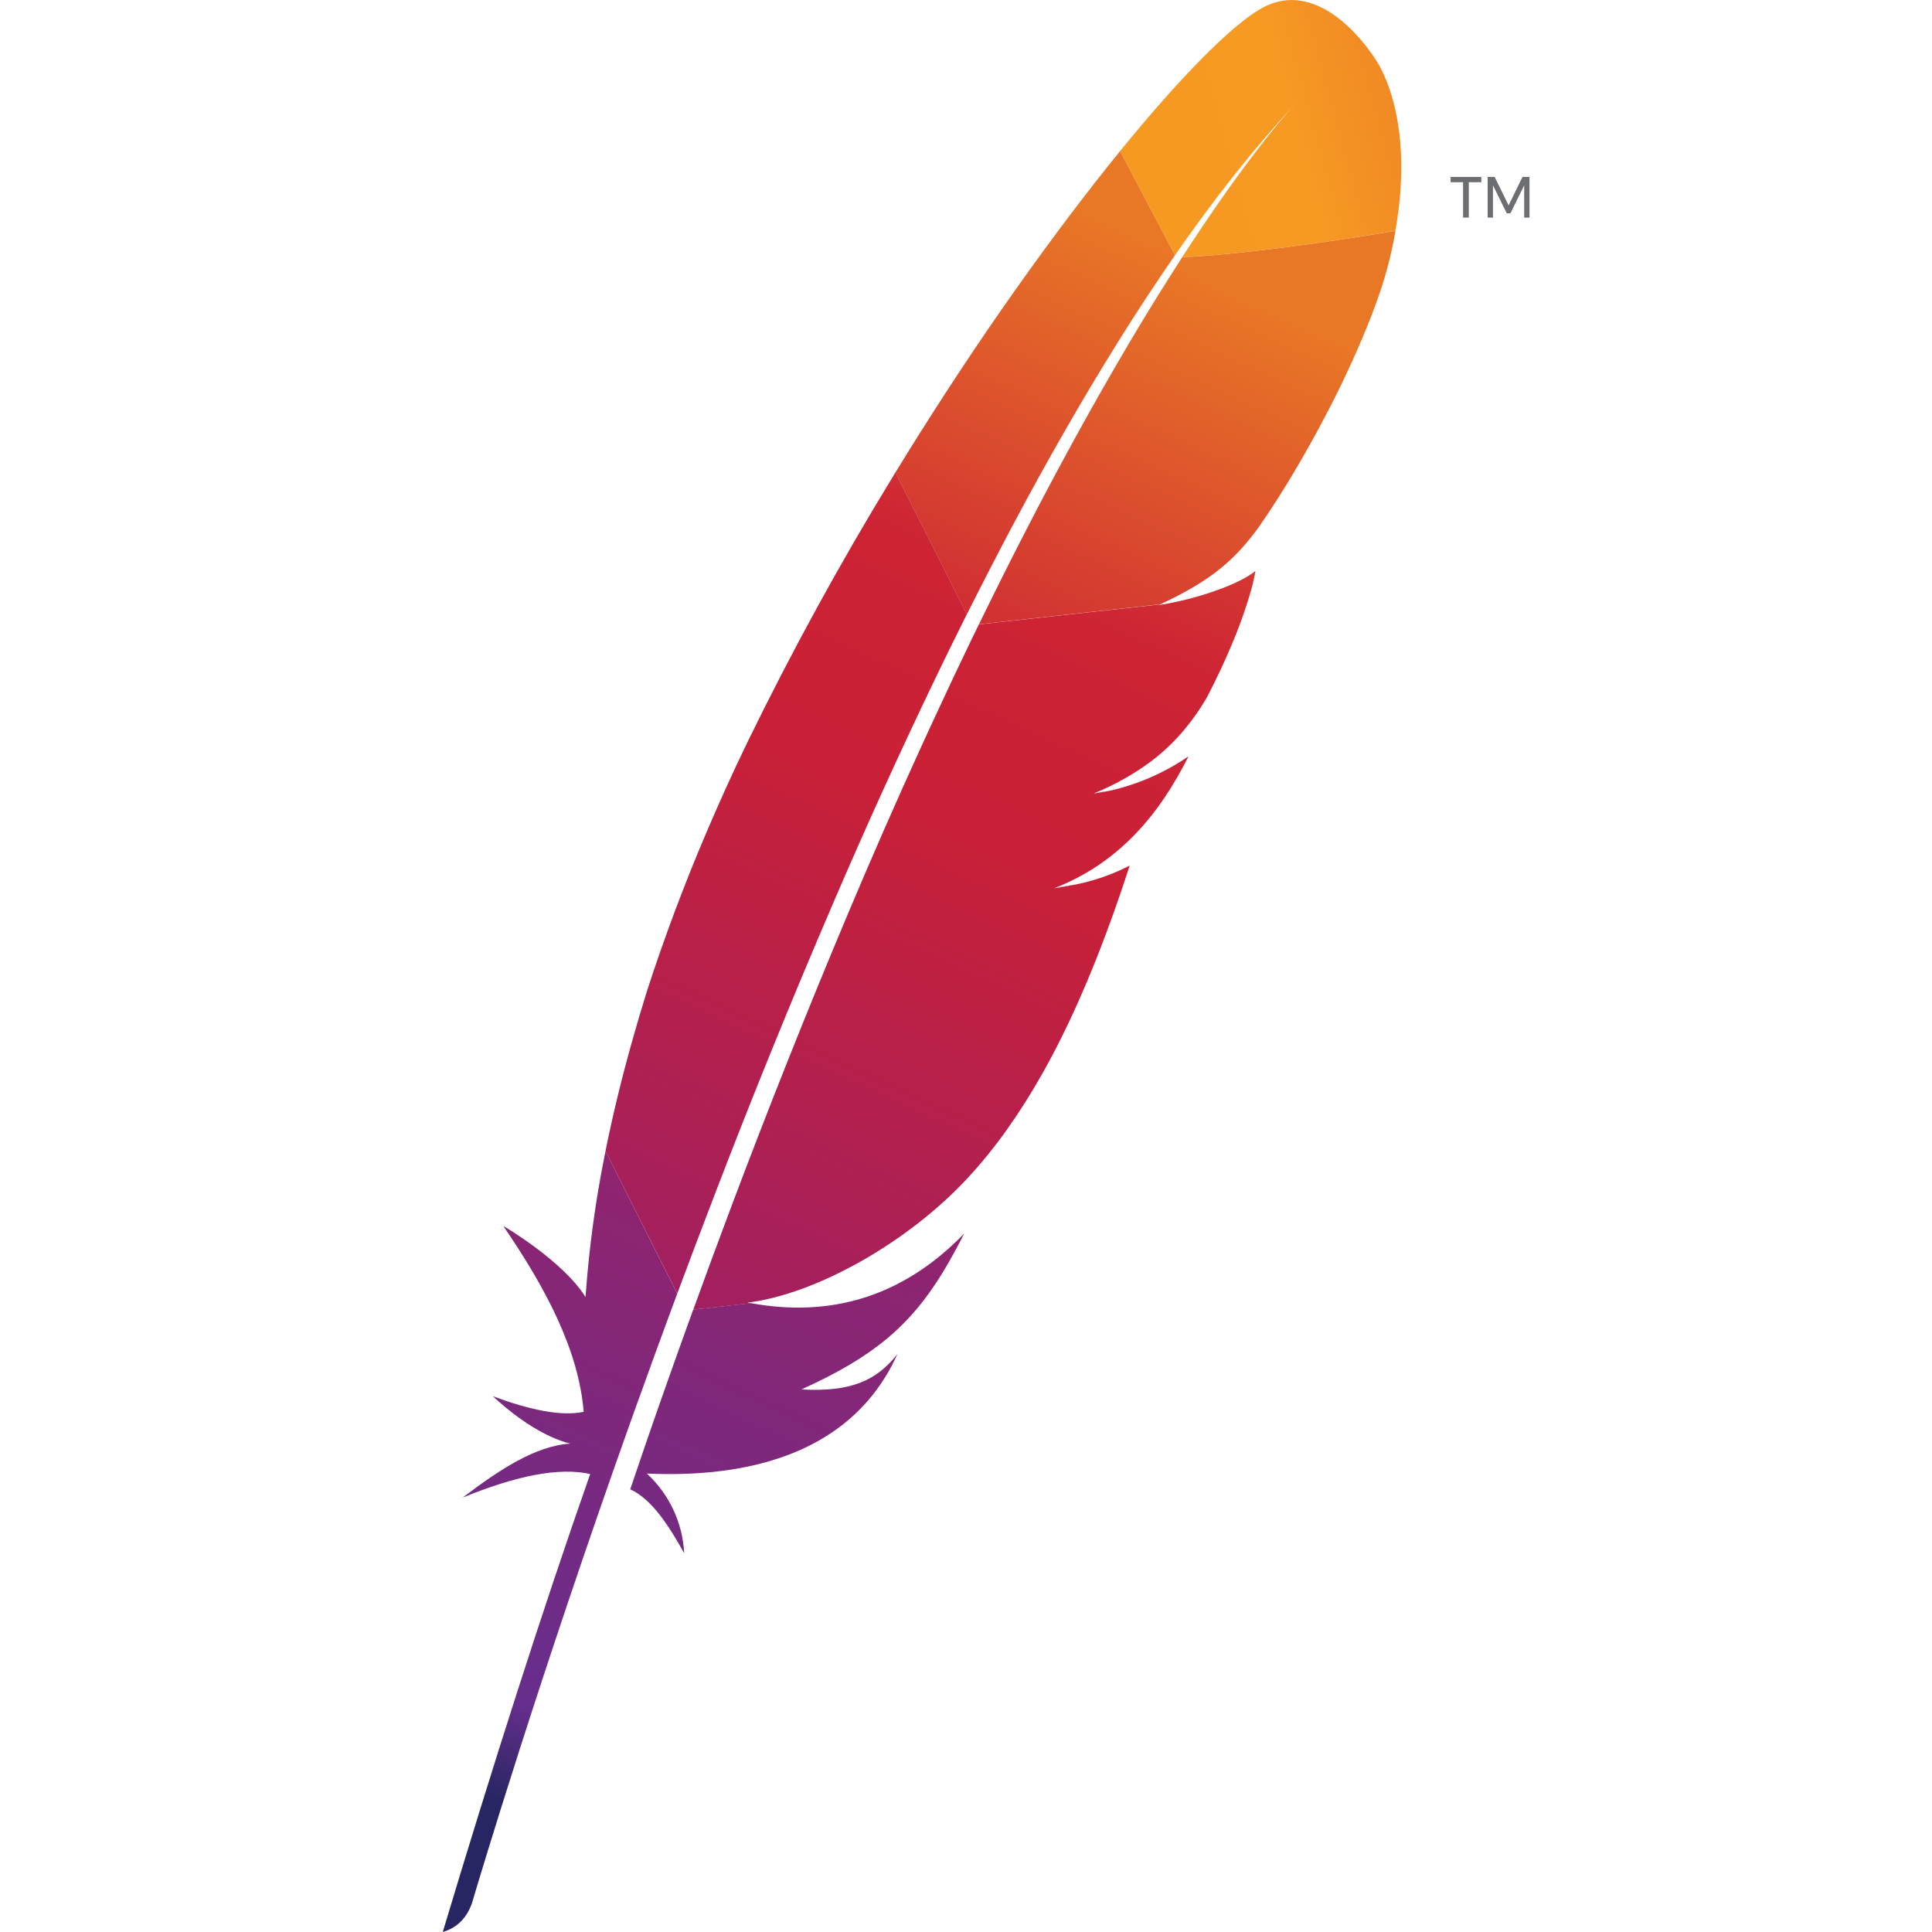
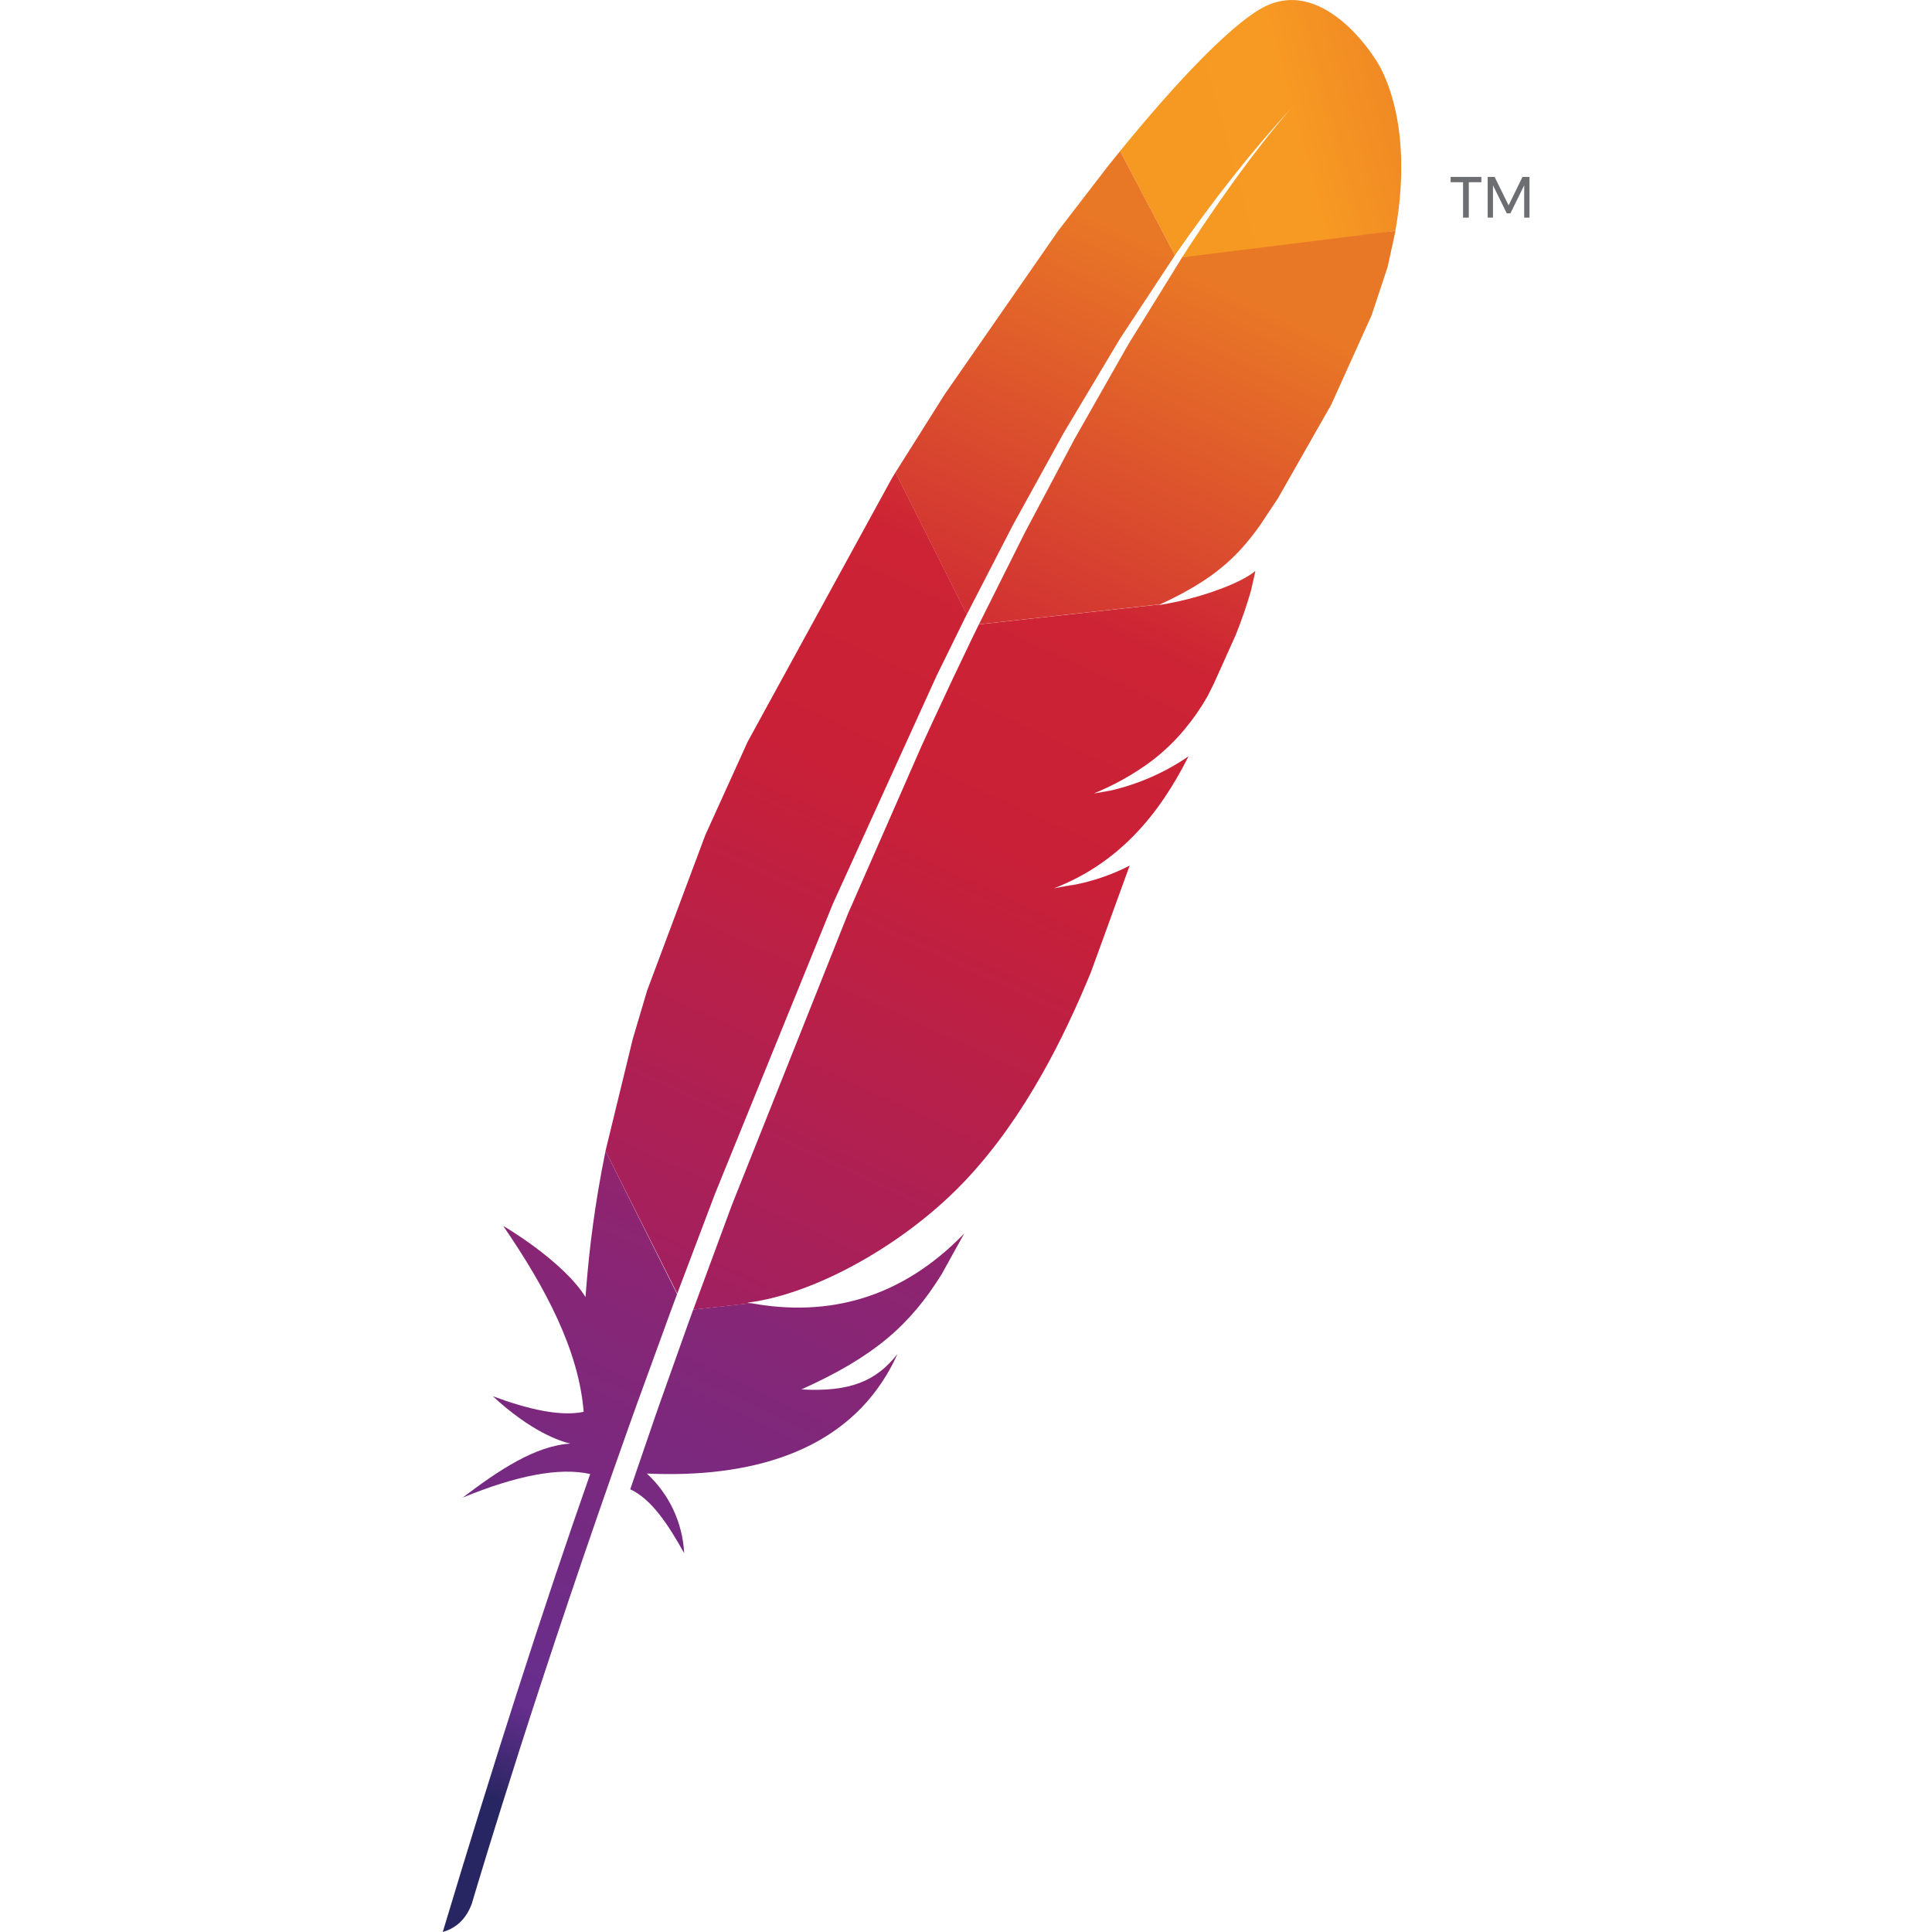
- <svg xmlns="http://www.w3.org/2000/svg" xmlns:xlink="http://www.w3.org/1999/xlink" fill="none" height="48" width="48">
-   <linearGradient id="a" gradientTransform="matrix(9.98717 -2.79419 2.77675 10.0499 -.233 -.954)" gradientUnits="userSpaceOnUse" x2="1">
+ <svg xmlns="http://www.w3.org/2000/svg" fill="none" height="48" width="48">
+   <linearGradient id="A" gradientTransform="matrix(9.98717 -2.79419 2.77675 10.0499 -.233 -.954)" gradientUnits="userSpaceOnUse" x2="1">
    <stop offset="0" stop-color="#f69923" />
    <stop offset=".312" stop-color="#f79a23" />
    <stop offset=".838" stop-color="#e97826" />
  </linearGradient>
-   <linearGradient id="b">
+   <linearGradient id="B" gradientUnits="userSpaceOnUse">
    <stop offset=".323" stop-color="#9e2064" />
    <stop offset=".63" stop-color="#c92037" />
    <stop offset=".751" stop-color="#cd2335" />
    <stop offset="1" stop-color="#e97826" />
  </linearGradient>
-   <linearGradient id="c" gradientTransform="matrix(20.3133 -43.83712 43.5636 20.44084 -36.906 35.202)" gradientUnits="userSpaceOnUse" x2="1" xlink:href="#b" />
-   <linearGradient id="d">
+   <linearGradient id="C" gradientTransform="matrix(20.3133 -43.83712 43.5636 20.44084 -36.906 35.202)" x2="1" href="#B" />
+   <linearGradient id="D" gradientUnits="userSpaceOnUse">
    <stop offset="0" stop-color="#282662" />
    <stop offset=".095" stop-color="#662e8d" />
    <stop offset=".788" stop-color="#9f2064" />
    <stop offset=".949" stop-color="#cd2032" />
  </linearGradient>
-   <linearGradient id="e" gradientTransform="matrix(12.10473 -26.12268 25.95963 12.18076 -14.694 9.197)" gradientUnits="userSpaceOnUse" x2="1" xlink:href="#d" />
-   <linearGradient id="f" gradientTransform="matrix(20.31326 -43.83712 43.5635 20.44084 -28.967 24.565)" gradientUnits="userSpaceOnUse" x2="1" xlink:href="#b" />
-   <linearGradient id="g" gradientTransform="matrix(10.67523 -23.03768 22.89394 10.74225 -12.519 9.63)" gradientUnits="userSpaceOnUse" x2="1" xlink:href="#d" />
-   <linearGradient id="h" gradientTransform="matrix(20.31326 -43.83712 43.5635 20.44084 -26.64 24.231)" gradientUnits="userSpaceOnUse" x2="1" xlink:href="#b" />
-   <linearGradient id="i" gradientTransform="matrix(20.31326 -43.83712 43.5635 20.44084 -35.221 35.296)" gradientUnits="userSpaceOnUse" x2="1" xlink:href="#b" />
-   <linearGradient id="j" gradientTransform="matrix(20.31355 -43.83613 43.56414 20.44038 -35.404 19.276)" gradientUnits="userSpaceOnUse" x2="1" xlink:href="#b" />
-   <linearGradient id="k" gradientTransform="matrix(5.72648 -12.46997 12.28091 5.81463 -9.002 3.328)" gradientUnits="userSpaceOnUse" x2="1" xlink:href="#b" />
-   <path d="m3.475.228c-.748.444-1.99 1.703-3.475 3.526l1.363 2.589c.957-1.378 1.93-2.617 2.91-3.675.075-.084.115-.124.115-.124l-.115.124c-.317.352-1.28 1.482-2.732 3.726 1.398-.07 3.547-.358 5.3-.66.52-2.939-.512-4.285-.512-4.285s-1.312-2.137-2.854-1.219z" fill="url(#a)" transform="translate(27.827)" />
+   <linearGradient id="E" gradientTransform="matrix(12.10473 -26.12268 25.95963 12.18076 -14.694 9.197)" x2="1" href="#D" />
+   <linearGradient id="F" gradientTransform="matrix(20.31326 -43.83712 43.5635 20.44084 -28.967 24.565)" x2="1" href="#B" />
+   <linearGradient id="G" gradientTransform="matrix(10.67523 -23.03768 22.89394 10.74225 -12.519 9.63)" x2="1" href="#D" />
+   <linearGradient id="H" gradientTransform="matrix(20.31326 -43.83712 43.5635 20.44084 -26.64 24.231)" x2="1" href="#B" />
+   <linearGradient id="I" gradientTransform="matrix(20.31326 -43.83712 43.5635 20.44084 -35.221 35.296)" x2="1" href="#B" />
+   <linearGradient id="J" gradientTransform="matrix(20.31355 -43.83613 43.56414 20.44038 -35.404 19.276)" x2="1" href="#B" />
+   <linearGradient id="K" gradientTransform="matrix(5.72648 -12.46997 12.28091 5.81463 -9.002 3.328)" x2="1" href="#B" />
+   <path d="M3.475.228C2.727.672 1.485 1.931 0 3.754l1.363 2.589c.957-1.378 1.93-2.617 2.91-3.675l.115-.124-.115.124c-.317.352-1.28 1.482-2.732 3.726 1.398-.07 3.547-.358 5.3-.66.52-2.939-.512-4.285-.512-4.285S5.017-.688 3.475.23z" fill="url(#A)" transform="translate(27.827)" />
  <g fill="#be202e">
-     <path d="m26.723 21.973c-.174.032-.353.062-.537.094l-.003.001a6.5 6.5 0 0 0 .54-.095z" />
-     <path d="m26.723 21.973c-.174.032-.353.062-.537.094l-.003.001a6.5 6.5 0 0 0 .54-.095z" opacity=".35" />
-     <path d="m27.18 19.71h-.002l-.002.002c.03-.004.057-.01.086-.013.116-.017.23-.037.34-.061l-.423.072z" />
-     <path d="m27.18 19.71h-.002l-.002.002c.03-.004.057-.01.086-.013.116-.017.23-.037.34-.061l-.423.072z" opacity=".35" />
+     <use href="#M" />
+     <use href="#M" opacity=".35" />
+     <use href="#N" />
+     <use href="#N" opacity=".35" />
  </g>
-   <path d="m2.925 9.28c.414-.78.834-1.542 1.259-2.283.44-.77.886-1.517 1.336-2.237l.079-.129c.445-.708.894-1.39 1.346-2.042l-1.363-2.589c-.103.126-.205.254-.31.385a61.486 61.486 0 0 0 -1.22 1.585 76.48 76.48 0 0 0 -2.829 4.075 85.012 85.012 0 0 0 -1.223 1.94l1.774 3.526c.38-.755.763-1.5 1.151-2.232z" fill="url(#c)" transform="translate(22.246 3.754)" />
-   <path d="m1.433 2.254c-.234.65-.47 1.31-.707 1.987l-.01.03-.1.285c-.16.456-.299.866-.616 1.798.523.24.942.871 1.34 1.588a2.887 2.887 0 0 0 -.927-1.979c2.577.117 4.797-.538 5.944-2.433.103-.17.197-.347.281-.536-.521.665-1.168.948-2.386.879l-.007.003.007-.003c1.793-.808 2.692-1.583 3.488-2.867.187-.304.369-.636.557-1.006-1.567 1.62-3.383 2.08-5.296 1.73l-1.435.159z" fill="url(#e)" transform="translate(15.658 30.647)" />
-   <path d="m2.718 17.93a195.04 195.04 0 0 1 2.934-7.218 142.875 142.875 0 0 1 2.575-5.661c.235-.487.472-.97.711-1.448l.04-.077-1.774-3.526-.087.143a78.86 78.86 0 0 0 -3.584 6.547c-.388.8-.736 1.574-1.052 2.318a46.978 46.978 0 0 0 -1.446 3.864c-.124.397-.243.796-.354 1.192a37.167 37.167 0 0 0 -.681 2.796l1.783 3.542a250.855 250.855 0 0 1 .935-2.471z" fill="url(#f)" transform="translate(15.043 11.737)" />
-   <path d="m4.019.123a27.712 27.712 0 0 0 -.463 3.384c-.002.04-.007.078-.009.118-.556-.897-2.046-1.773-2.043-1.765 1.067 1.556 1.876 3.1 1.997 4.617-.571.118-1.353-.053-2.257-.388.942.871 1.65 1.112 1.925 1.177-.866.054-1.767.653-2.676 1.342 1.329-.545 2.402-.76 3.17-.586-1.219 3.473-2.44 7.308-3.663 11.378.375-.11.598-.364.723-.707.218-.737 1.664-5.573 3.929-11.93l.195-.544.056-.152c.239-.667.487-1.347.743-2.041l.176-.475a.078.078 0 0 1 .004-.009l-1.781-3.542c-.008.04-.018.08-.026.123z" fill="url(#g)" transform="translate(11 28.6)" />
-   <path d="m7.072 1.375-.154.317c-.153.32-.31.644-.467.977-.17.36-.342.728-.516 1.105l-.264.574a150.891 150.891 0 0 0 -1.83 4.172 202.62 202.62 0 0 0 -2.877 7.22c-.015.038-.03.076-.043.115-.298.791-.598 1.605-.9 2.438l-.021.057 1.434-.158c-.028-.006-.057-.009-.085-.015 1.715-.214 3.995-1.504 5.469-3.097.68-.733 1.295-1.599 1.865-2.612.425-.754.823-1.59 1.202-2.515.332-.809.65-1.684.957-2.634a5.178 5.178 0 0 1 -1.343.47 8.532 8.532 0 0 1 -.54.095l.003-.001c1.6-.62 2.608-1.815 3.342-3.279a5.68 5.68 0 0 1 -1.925.848 4.745 4.745 0 0 1 -.34.062l-.086.012.002-.001.001-.001a6.5 6.5 0 0 0 1.43-.804 5.053 5.053 0 0 0 .817-.782 5.603 5.603 0 0 0 .575-.83c.053-.103.103-.204.153-.304.224-.452.402-.855.544-1.21a11.537 11.537 0 0 0 .386-1.123c.054-.198.087-.356.105-.471a1.72 1.72 0 0 1 -.186.128c-.483.291-1.312.555-1.98.678l1.317-.145-1.317.145-.03.006-.202.033.035-.016-4.507.497-.024.05z" fill="url(#h)" transform="translate(17.224 14.187)" />
-   <path d="m5.047.659c-.4.619-.839 1.322-1.31 2.118l-.074.126a81.99 81.99 0 0 0 -1.292 2.274 95.857 95.857 0 0 0 -1.226 2.31c-.37.717-.752 1.48-1.145 2.288l4.506-.498c1.313-.607 1.9-1.157 2.47-1.952.15-.219.303-.448.455-.686.462-.727.916-1.527 1.322-2.323a24.2 24.2 0 0 0 1.002-2.218c.169-.438.304-.844.398-1.2.082-.315.146-.614.196-.899-1.755.3-3.904.59-5.302.659z" fill="url(#i)" transform="translate(24.322 5.736)" />
-   <path d="m27.175 19.712c.029-.004.057-.01.085-.013z" fill="#be202e" />
-   <path d="m27.175 19.712c.029-.004.057-.01.085-.013z" fill="#be202e" opacity=".35" />
-   <path d="m0 .012c.03-.002.058-.009.086-.012z" fill="url(#j)" transform="translate(27.175 19.7)" />
-   <path d="m27.178 19.711s.002 0 .002-.002c0 0-.002 0-.002.002z" fill="#be202e" />
-   <path d="m27.178 19.711s.002 0 .002-.002c0 0-.002 0-.002.002z" fill="#be202e" opacity=".35" />
-   <path d="m0 .001s.001 0 .001-.001z" fill="url(#k)" transform="translate(27.178 19.71)" />
-   <path d="m36.04 4.395v.133h.309v.879h.143v-.879h.312v-.133zm1.786 0-.345.707-.348-.707h-.172v1.012h.132v-.803l.342.696h.091l.342-.696v.803h.132v-1.012z" fill="#6d6e71" />
+   <path d="M2.925 9.28l1.259-2.283L5.52 4.76l.079-.129 1.346-2.042L5.582 0l-.31.385-1.22 1.585-2.829 4.075L0 7.985l1.774 3.526 1.151-2.232z" fill="url(#C)" transform="translate(22.246 3.754)" />
+   <path d="M1.433 2.254L.726 4.241l-.01.03-.1.285L0 6.354c.523.24.942.871 1.34 1.588-.038-.756-.371-1.466-.927-1.979C2.99 6.08 5.21 5.425 6.357 3.53c.103-.17.197-.347.281-.536-.521.665-1.168.948-2.386.879l-.007.003.007-.003C6.045 3.065 6.944 2.29 7.74 1.006L8.297 0C6.73 1.62 4.914 2.08 3.001 1.73l-1.435.159z" fill="url(#E)" transform="translate(15.658 30.647)" />
+   <path d="M2.718 17.93l2.934-7.218 2.575-5.661.711-1.448.04-.077L7.204 0l-.087.143L3.533 6.69 2.481 9.008l-1.446 3.864-.354 1.192L0 16.86l1.783 3.542.935-2.471z" fill="url(#F)" transform="translate(15.043 11.737)" />
+   <path d="M4.019.123a27.71 27.71 0 0 0-.463 3.384l-.009.118c-.556-.897-2.046-1.773-2.043-1.765 1.067 1.556 1.876 3.1 1.997 4.617-.571.118-1.353-.053-2.257-.388.942.871 1.65 1.112 1.925 1.177-.866.054-1.767.653-2.676 1.342 1.329-.545 2.402-.76 3.17-.586C2.444 11.495 1.223 15.33 0 19.4c.375-.11.598-.364.723-.707.218-.737 1.664-5.573 3.929-11.93l.195-.544.056-.152.743-2.041.176-.475L4.045 0l-.026.123z" fill="url(#G)" transform="translate(11 28.6)" />
+   <path d="M7.072 1.375l-.154.317-.467.977-.516 1.105-.264.574-1.83 4.172-2.877 7.22-.043.115-.9 2.438L0 18.35l1.434-.158-.085-.015c1.715-.214 3.995-1.504 5.469-3.097.68-.733 1.295-1.599 1.865-2.612.425-.754.823-1.59 1.202-2.515l.957-2.634a5.18 5.18 0 0 1-1.343.47l-.54.095.003-.001c1.6-.62 2.608-1.815 3.342-3.279a5.68 5.68 0 0 1-1.925.848l-.34.062-.086.012.002-.001.001-.001a6.5 6.5 0 0 0 1.43-.804c.301-.229.575-.492.817-.782.216-.259.409-.537.575-.83l.153-.304.544-1.21c.148-.367.277-.742.386-1.123L13.966 0a1.72 1.72 0 0 1-.186.128c-.483.291-1.312.555-1.98.678l1.317-.145L11.8.806l-.03.006-.202.033.035-.016-4.507.497-.024.05z" fill="url(#H)" transform="translate(17.224 14.187)" />
+   <path d="M5.047.659l-1.31 2.118-.074.126-1.292 2.274-1.226 2.31L0 9.775l4.506-.498c1.313-.607 1.9-1.157 2.47-1.952l.455-.686 1.322-2.323 1.002-2.218.398-1.2.196-.899-5.302.659z" fill="url(#I)" transform="translate(24.322 5.736)" />
+   <g fill="#be202e">
+     <path d="M27.175 19.712l.085-.013z" />
+     <path d="M27.175 19.712l.085-.013z" opacity=".35" />
+   </g>
+   <path d="M0 .012C.03.01.058.003.086 0z" fill="url(#J)" transform="translate(27.175 19.7)" />
+   <g fill="#be202e">
+     <path d="M27.178 19.711z" />
+     <path d="M27.178 19.711z" opacity=".35" />
+   </g>
+   <path d="M0 .001z" fill="url(#K)" transform="translate(27.178 19.71)" />
+   <path d="M36.04 4.395v.133h.309v.879h.143v-.879h.312v-.133zm1.786 0l-.345.707-.348-.707h-.172v1.012h.132v-.803l.342.696h.091l.342-.696v.803H38V4.395z" fill="#6d6e71" />
+   <defs>
+     <path id="M" d="M26.723 21.973l-.537.094-.003.001a6.5 6.5 0 0 0 .54-.095z" />
+     <path id="N" d="M27.18 19.71h-.002l-.002.002.086-.013.34-.061-.423.072z" />
+   </defs>
</svg>
